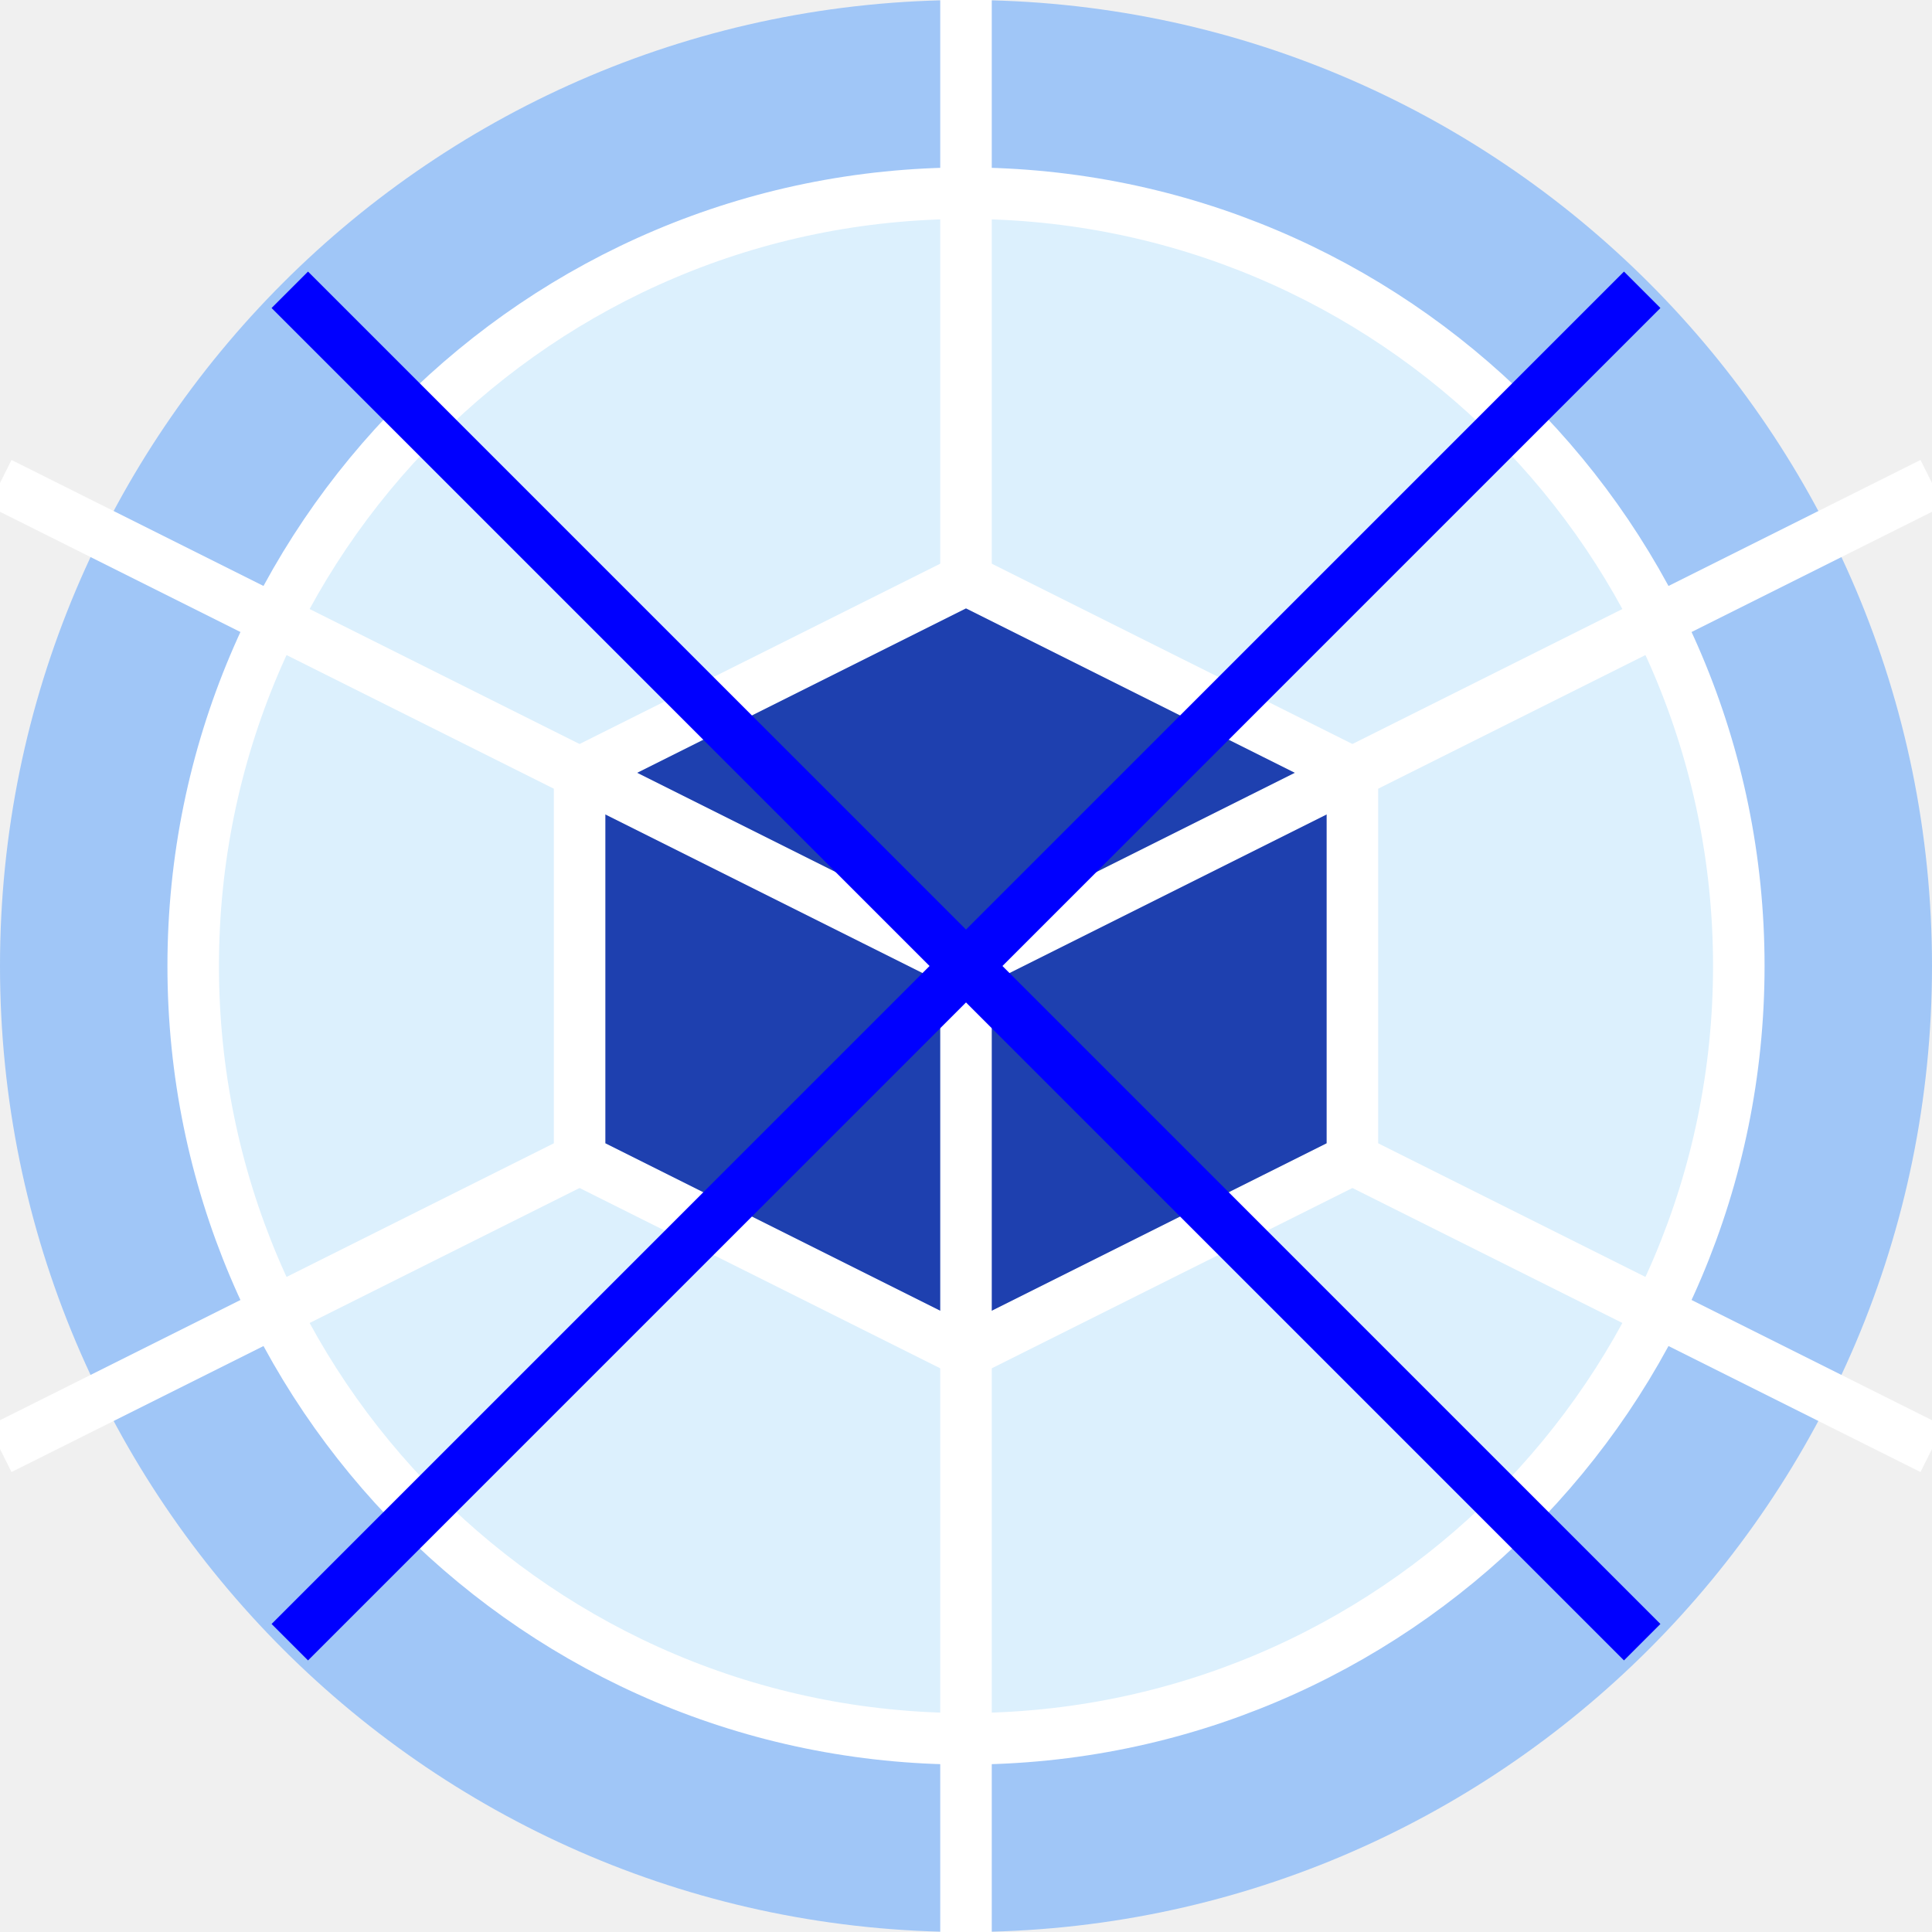
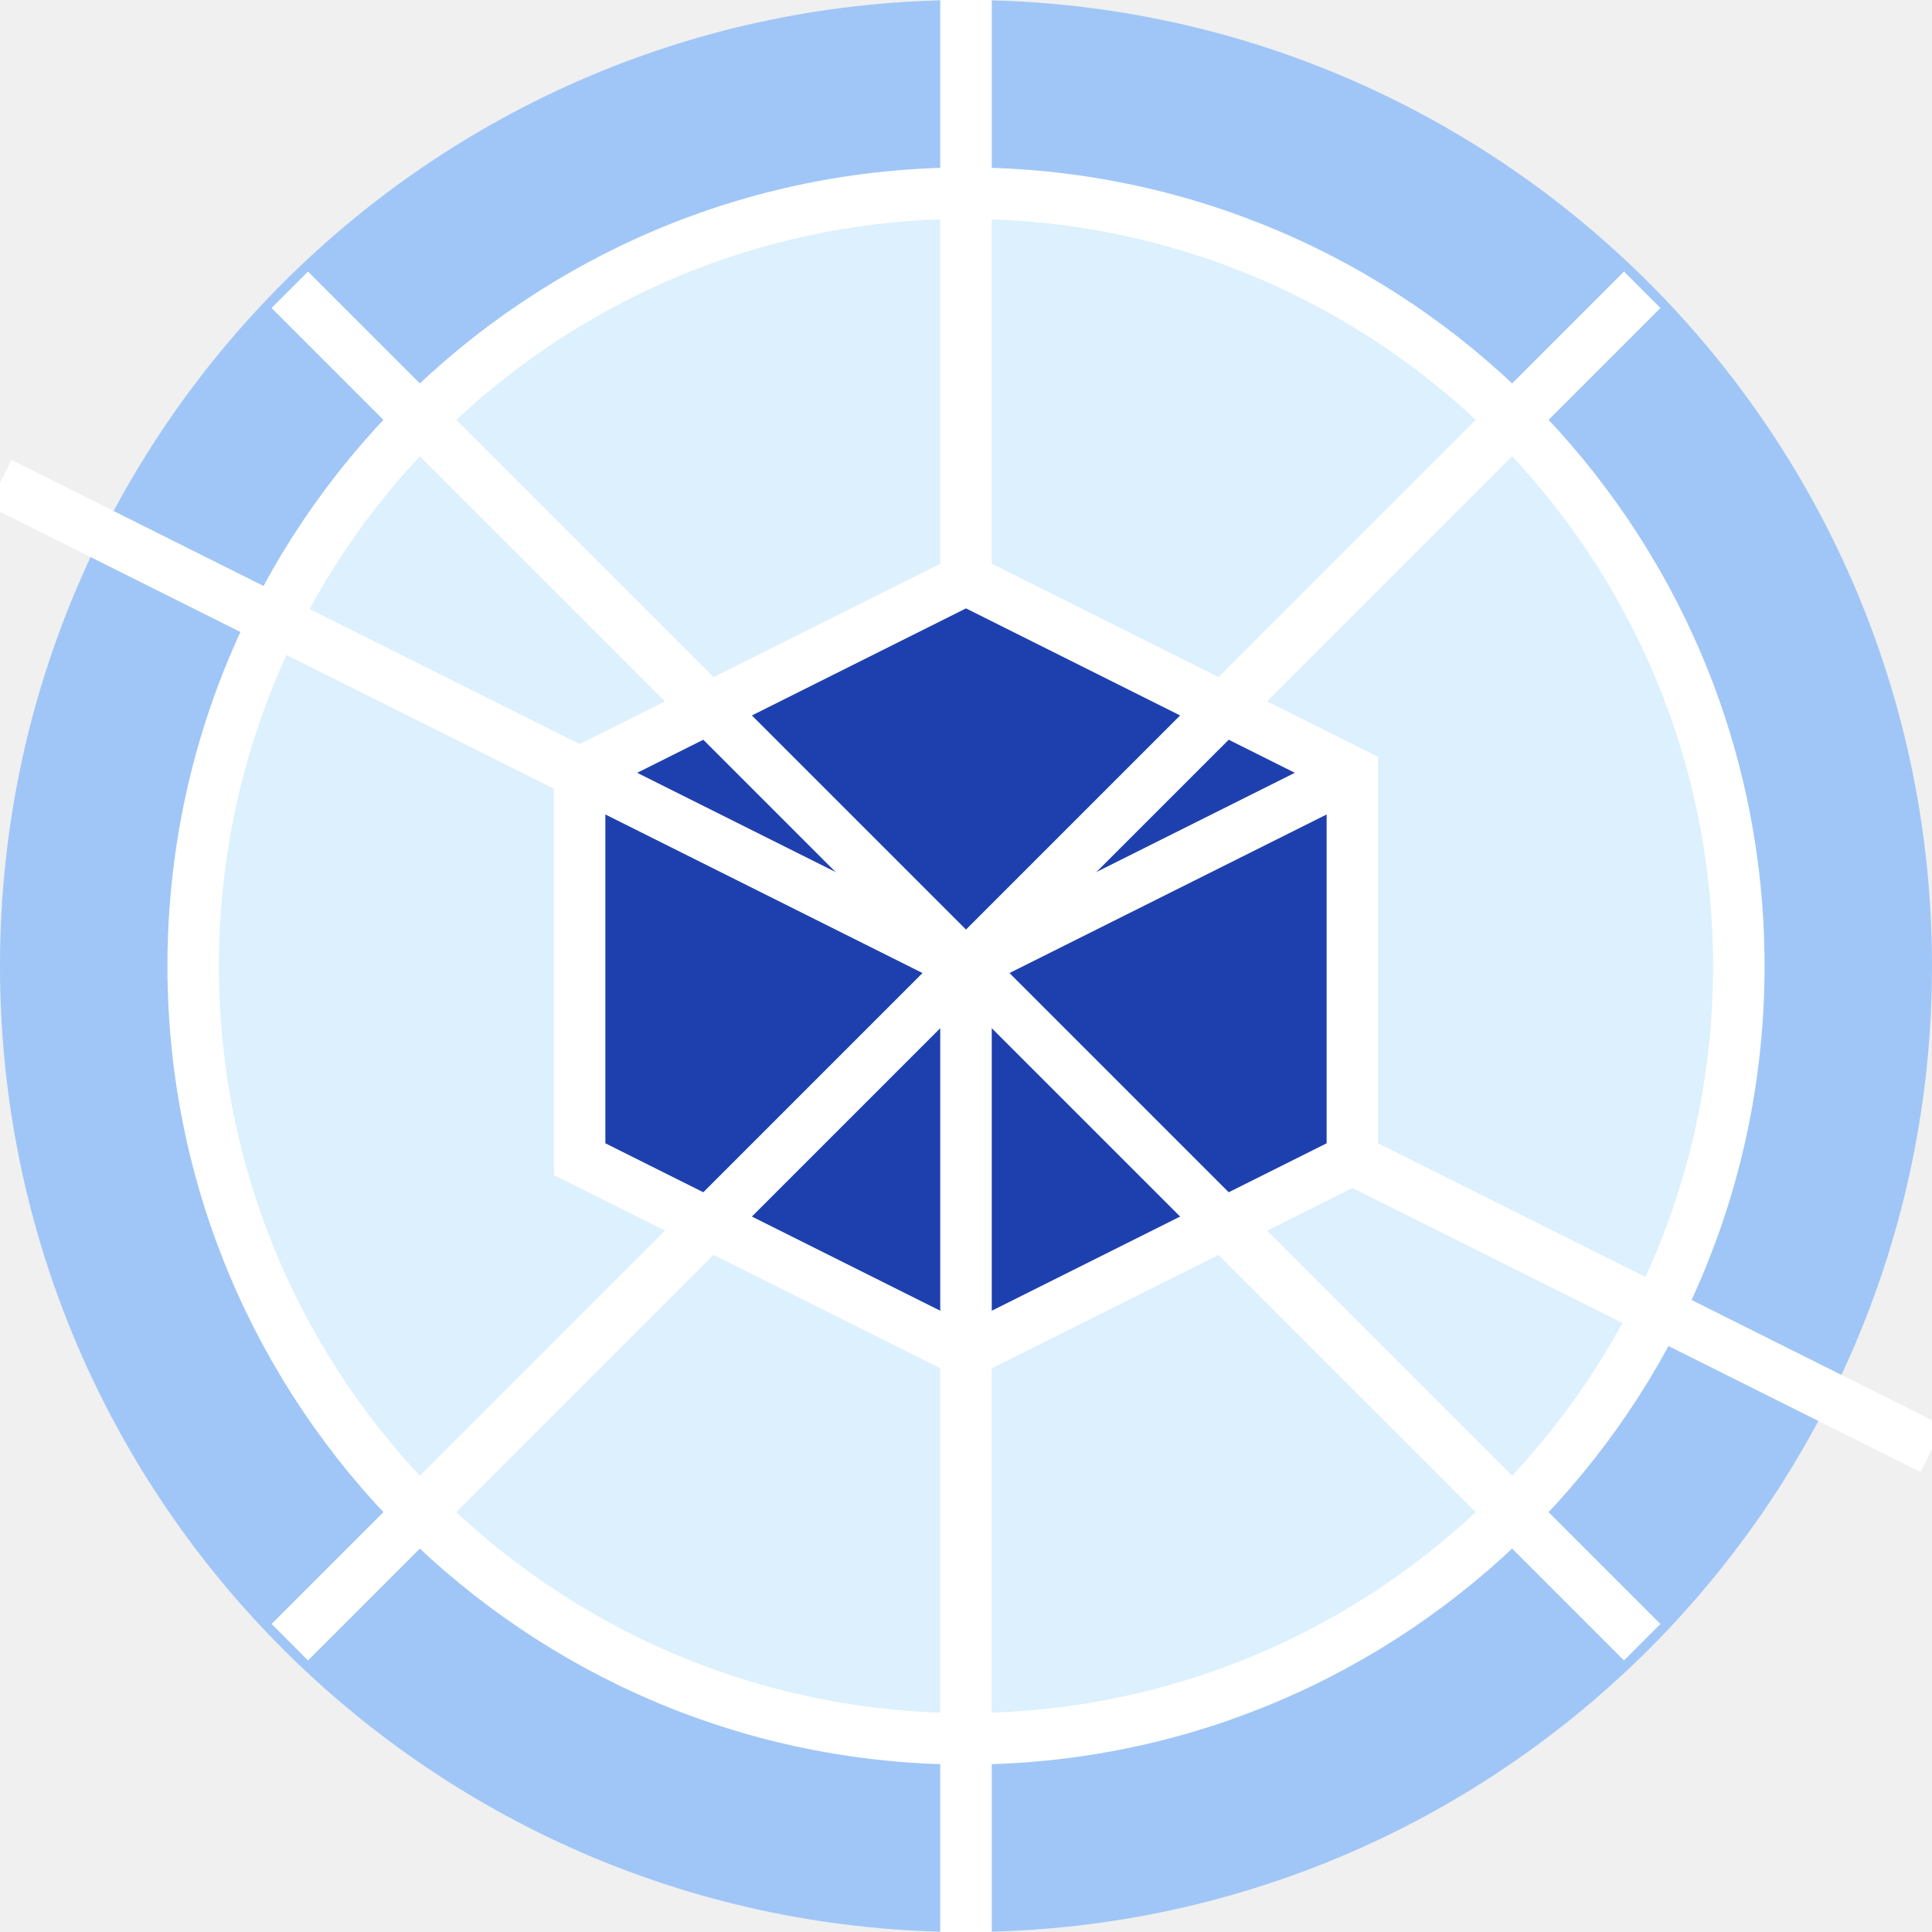
<svg xmlns="http://www.w3.org/2000/svg" viewBox="0 0 600 600">
  <circle cx="300" cy="300" r="300" fill="#A0C6F7" />
  <circle cx="300" cy="300" r="240" fill="#DCF0FD" stroke="white" stroke-width="16" />
  <line x1="0" y1="150" x2="600" y2="450" stroke="white" stroke-width="16" />
-   <line x1="0" y1="450" x2="600" y2="150" stroke="white" stroke-width="16" />
  <line x1="300" y1="0" x2="300" y2="600" stroke="white" stroke-width="16" />
  <path d="M300 180 L420 240 L420 360 L300 420 L180 360 L180 240 Z" fill="#1E40AF" stroke="white" stroke-width="16" />
  <line x1="300" y1="300" x2="420" y2="240" stroke="white" stroke-width="16" />
  <line x1="300" y1="300" x2="180" y2="240" stroke="white" stroke-width="16" />
  <line x1="300" y1="300" x2="300" y2="420" stroke="white" stroke-width="16" />
-   <line x1="510" y1="90" x2="90" y2="510" stroke="blue" stroke-width="16" />
-   <line x1="300" y1="300" x2="90" y2="90" stroke="blue" stroke-width="16" />
-   <line x1="300" y1="300" x2="510" y2="510" stroke="blue" stroke-width="16" />
+   <line x1="510" y1="90" x2="90" y2="510" stroke="white" stroke-width="16" />
+   <line x1="90" y1="90" x2="510" y2="510" stroke="white" stroke-width="16" />
</svg>
